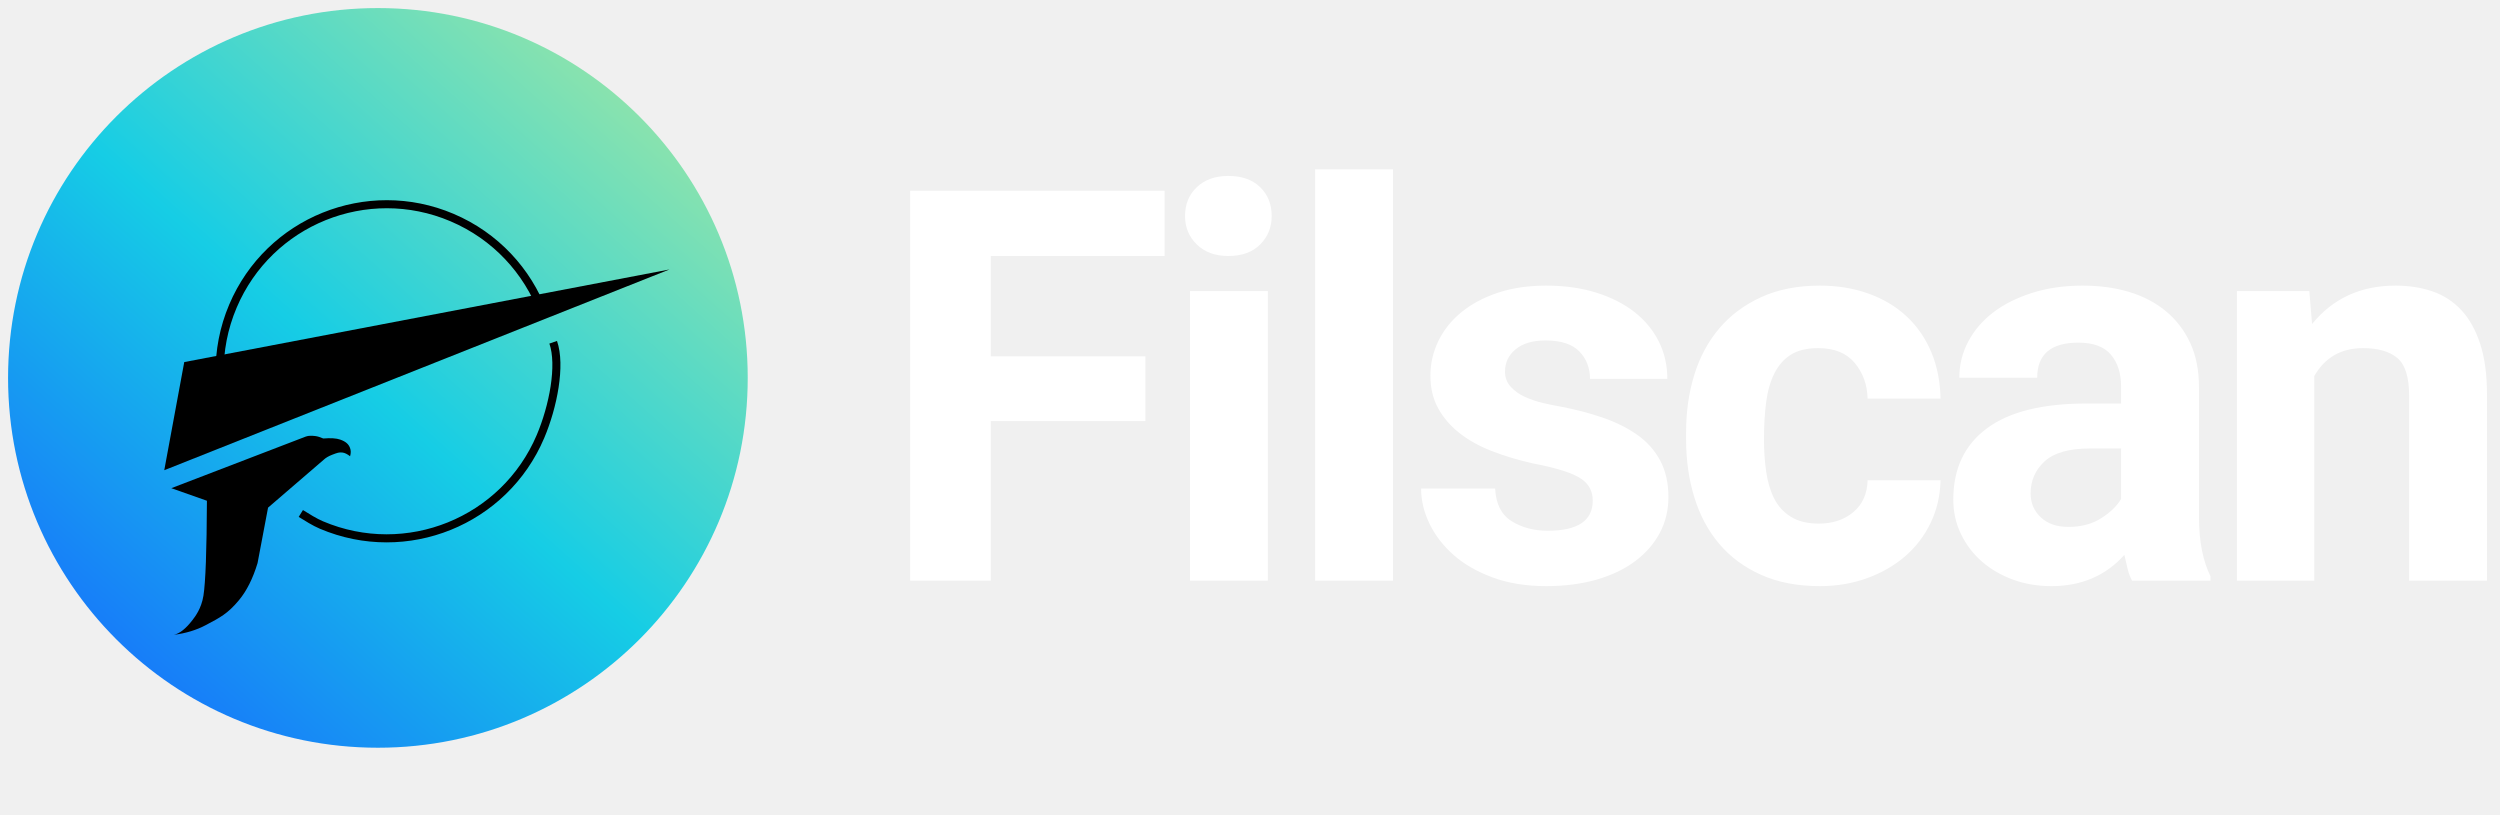
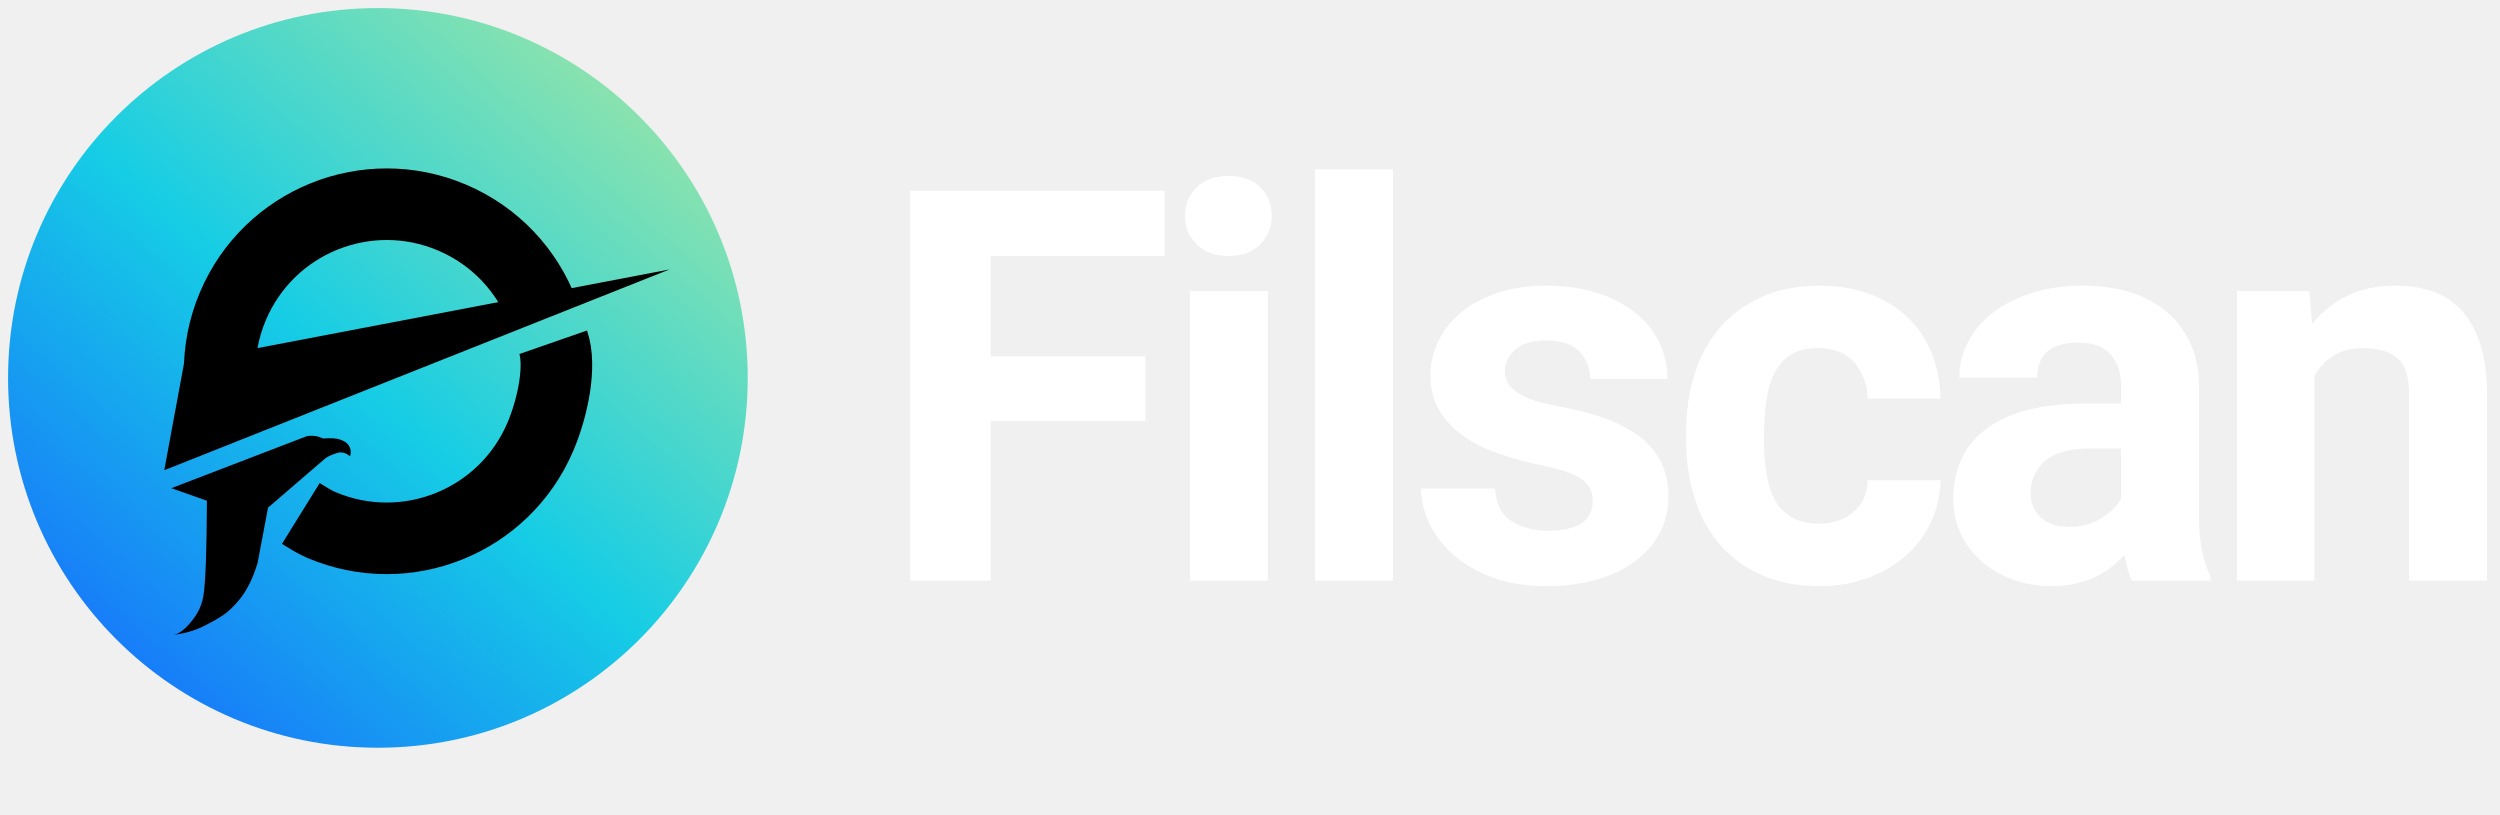
<svg xmlns="http://www.w3.org/2000/svg" width="310px" height="101px" viewBox="0 0 310 101" version="1.1">
  <defs>
    <linearGradient x1="5.404%" y1="98.113%" x2="92.773%" y2="1.42108547e-12%" id="linearGradient-1">
      <stop stop-color="#1764FF" offset="0%" />
      <stop stop-color="#16CDE5" offset="48.309%" />
      <stop stop-color="#ABE99E" offset="100%" />
    </linearGradient>
  </defs>
-   <g id="页面-2" stroke="none" strokeWidth="1" fill="none" fillRule="evenodd">
+   <g id="页面-2" stroke="none" stroke-width="1" fill="none" fillRule="evenodd">
    <g id="编组-5备份" transform="translate(1, 0)">
      <g id="编组备份-11" transform="translate(0, 1)">
        <circle id="椭圆形" fill="url(#linearGradient-1)" cx="45.859" cy="45.859" r="45.859" />
        <g id="编组备份-12" transform="translate(45.61331, 52.0144) rotate(-7) translate(-45.61331, -52.0144) translate(6.613308, 11.51441)">
          <g id="编组-23" transform="translate(35.09344, 42.10639) rotate(-330) translate(-35.09344, -42.10639) translate(12.59344, 11.10639)">
-             <path d="M38.566,6.408 C34.795,2.46 29.478,-4.30588898e-12 23.587,-4.30588898e-12 C12.149,-4.30588898e-12 2.876,9.273 2.876,20.711 C2.876,26.667 5.39,32.036 9.415,35.815 M20.673,41.103 C21.591,41.245 22.653,41.422 23.587,41.422 C35.025,41.422 44.298,32.15 44.298,20.711 C44.298,16.684 43.225,11.587 41.183,9.332" id="形状备份" stroke="#000000" strokeWidth="8.876" />
+             <path d="M38.566,6.408 C34.795,2.46 29.478,-4.30588898e-12 23.587,-4.30588898e-12 C12.149,-4.30588898e-12 2.876,9.273 2.876,20.711 C2.876,26.667 5.39,32.036 9.415,35.815 M20.673,41.103 C21.591,41.245 22.653,41.422 23.587,41.422 C35.025,41.422 44.298,32.15 44.298,20.711 C44.298,16.684 43.225,11.587 41.183,9.332" id="形状备份" stroke="#000000" stroke-width="8.876" />
            <path d="M8.448,36.396 C20.112,36.396 26.067,36.396 26.314,36.396 C26.684,36.396 27.088,36.581 27.434,36.76 C27.665,36.88 27.936,37.091 28.247,37.396 C29.138,37.656 29.774,37.949 30.158,38.275 C30.733,38.765 30.924,39.179 30.924,39.674 C30.924,40.004 30.803,40.327 30.561,40.642 C30.335,40.266 30.097,40.011 29.847,39.877 C29.471,39.676 29.24,39.674 28.543,39.674 C28.079,39.674 27.68,39.742 27.347,39.877 L18.782,42.947 L15.102,48.901 C13.878,50.476 12.616,51.628 11.315,52.359 C9.364,53.456 8.295,53.538 6.354,53.778 C5.06,53.939 3.684,53.841 2.225,53.485 C2.963,53.596 3.902,53.301 5.044,52.599 C5.491,52.325 6.584,51.666 7.392,50.264 C8.231,48.808 9.77,45.198 12.011,39.433 L8.448,36.396 Z" id="路径-43" fill="#000000" transform="translate(16.57463, 45.12465) rotate(-44) translate(-16.57463, -45.12465) " />
          </g>
          <polygon id="路径-34备份-2" fill="#000000" transform="translate(43.63506, 33.27682) rotate(-330) translate(-43.63506, -33.27682) " points="21.142 56.976 69.086 9.578 18.184 43.664" />
        </g>
      </g>
      <path d="M121.856,72 L121.856,52.212 L141.032,52.212 L141.032,44.188 L121.856,44.188 L121.856,31.744 L143.412,31.744 L143.412,23.652 L111.86,23.652 L111.86,72 L121.856,72 Z M151.316,31.744 C152.993,31.744 154.308,31.268 155.26,30.316 C156.212,29.364 156.688,28.185 156.688,26.78 C156.688,25.329 156.212,24.139 155.26,23.21 C154.308,22.281 152.993,21.816 151.316,21.816 C149.684,21.816 148.381,22.281 147.406,23.21 C146.431,24.139 145.944,25.329 145.944,26.78 C145.944,28.185 146.431,29.364 147.406,30.316 C148.381,31.268 149.684,31.744 151.316,31.744 Z M156.212,72 L156.212,36.096 L146.556,36.096 L146.556,72 L156.212,72 Z M171.732,72 L171.732,21 L162.076,21 L162.076,72 L171.732,72 Z M190.72,72.68 C193.032,72.68 195.129,72.408 197.01,71.864 C198.891,71.32 200.489,70.549 201.804,69.552 C203.119,68.555 204.127,67.387 204.83,66.05 C205.533,64.713 205.884,63.251 205.884,61.664 C205.884,59.896 205.544,58.377 204.864,57.108 C204.184,55.839 203.232,54.773 202.008,53.912 C200.784,53.051 199.345,52.337 197.69,51.77 C196.035,51.203 194.233,50.739 192.284,50.376 C191.74,50.285 191.083,50.149 190.312,49.968 C189.541,49.787 188.805,49.537 188.102,49.22 C187.399,48.903 186.81,48.483 186.334,47.962 C185.858,47.441 185.62,46.817 185.62,46.092 C185.62,44.959 186.062,44.029 186.946,43.304 C187.83,42.579 189.065,42.216 190.652,42.216 C192.556,42.216 193.95,42.669 194.834,43.576 C195.718,44.483 196.16,45.616 196.16,46.976 L196.16,46.976 L205.748,46.976 C205.748,45.299 205.397,43.757 204.694,42.352 C203.991,40.947 202.994,39.734 201.702,38.714 C200.41,37.694 198.835,36.889 196.976,36.3 C195.117,35.711 193.032,35.416 190.72,35.416 C188.499,35.416 186.504,35.711 184.736,36.3 C182.968,36.889 181.461,37.694 180.214,38.714 C178.967,39.734 178.015,40.924 177.358,42.284 C176.701,43.644 176.372,45.072 176.372,46.568 C176.372,48.109 176.689,49.458 177.324,50.614 C177.959,51.77 178.831,52.79 179.942,53.674 C181.053,54.558 182.39,55.306 183.954,55.918 C185.518,56.53 187.207,57.04 189.02,57.448 C192.103,58.037 194.143,58.695 195.14,59.42 C196.047,60.055 196.5,60.939 196.5,62.072 C196.5,64.565 194.641,65.812 190.924,65.812 C189.201,65.812 187.705,65.415 186.436,64.622 C185.167,63.829 184.487,62.48 184.396,60.576 L184.396,60.576 L175.216,60.576 C175.216,62.027 175.556,63.466 176.236,64.894 C176.916,66.322 177.902,67.614 179.194,68.77 C180.486,69.926 182.107,70.867 184.056,71.592 C186.005,72.317 188.227,72.68 190.72,72.68 Z M224.668,72.68 C226.753,72.68 228.703,72.351 230.516,71.694 C232.329,71.037 233.905,70.13 235.242,68.974 C236.579,67.818 237.633,66.435 238.404,64.826 C239.175,63.217 239.583,61.46 239.628,59.556 L239.628,59.556 L230.584,59.556 C230.539,61.233 229.949,62.548 228.816,63.5 C227.683,64.452 226.255,64.928 224.532,64.928 C223.127,64.928 221.971,64.645 221.064,64.078 C220.157,63.511 219.466,62.752 218.99,61.8 C218.514,60.848 218.185,59.737 218.004,58.468 C217.823,57.199 217.732,55.884 217.732,54.524 C217.732,52.801 217.823,51.249 218.004,49.866 C218.185,48.483 218.525,47.293 219.024,46.296 C219.523,45.299 220.203,44.528 221.064,43.984 C221.925,43.44 223.059,43.168 224.464,43.168 C226.459,43.168 227.966,43.78 228.986,45.004 C230.006,46.228 230.539,47.701 230.584,49.424 L230.584,49.424 L239.628,49.424 C239.583,47.293 239.197,45.367 238.472,43.644 C237.747,41.921 236.727,40.448 235.412,39.224 C234.097,38 232.522,37.059 230.686,36.402 C228.85,35.745 226.844,35.416 224.668,35.416 C221.903,35.416 219.477,35.892 217.392,36.844 C215.307,37.796 213.573,39.088 212.19,40.72 C210.807,42.352 209.776,44.267 209.096,46.466 C208.416,48.665 208.076,51.033 208.076,53.572 L208.076,53.572 L208.076,54.524 C208.076,57.063 208.416,59.443 209.096,61.664 C209.776,63.885 210.807,65.812 212.19,67.444 C213.573,69.076 215.307,70.357 217.392,71.286 C219.477,72.215 221.903,72.68 224.668,72.68 Z M253.38,72.68 C257.097,72.68 260.112,71.388 262.424,68.804 C262.56,69.439 262.696,70.028 262.832,70.572 C262.968,71.116 263.149,71.592 263.376,72 L263.376,72 L273.1,72 L273.1,71.456 C272.647,70.549 272.295,69.484 272.046,68.26 C271.797,67.036 271.672,65.631 271.672,64.044 L271.672,64.044 L271.672,47.996 C271.672,45.911 271.309,44.086 270.584,42.522 C269.859,40.958 268.85,39.643 267.558,38.578 C266.266,37.513 264.747,36.719 263.002,36.198 C261.257,35.677 259.341,35.416 257.256,35.416 C254.944,35.416 252.836,35.722 250.932,36.334 C249.028,36.946 247.419,37.762 246.104,38.782 C244.789,39.802 243.769,41.003 243.044,42.386 C242.319,43.769 241.956,45.253 241.956,46.84 L241.956,46.84 L251.612,46.84 C251.612,43.939 253.312,42.488 256.712,42.488 C258.571,42.488 259.919,42.987 260.758,43.984 C261.597,44.981 262.016,46.296 262.016,47.928 L262.016,47.928 L262.016,50.036 L257.732,50.036 C252.247,50.036 248.121,51.067 245.356,53.13 C242.591,55.193 241.208,58.128 241.208,61.936 C241.208,63.477 241.525,64.905 242.16,66.22 C242.795,67.535 243.656,68.668 244.744,69.62 C245.832,70.572 247.113,71.32 248.586,71.864 C250.059,72.408 251.657,72.68 253.38,72.68 Z M255.488,65.336 C254.037,65.336 252.893,64.939 252.054,64.146 C251.215,63.353 250.796,62.367 250.796,61.188 C250.796,59.601 251.374,58.275 252.53,57.21 C253.686,56.145 255.556,55.612 258.14,55.612 L258.14,55.612 L262.016,55.612 L262.016,61.868 C261.517,62.729 260.701,63.523 259.568,64.248 C258.435,64.973 257.075,65.336 255.488,65.336 Z M285.968,72 L285.968,46.636 C287.283,44.324 289.3,43.168 292.02,43.168 C293.879,43.168 295.295,43.576 296.27,44.392 C297.245,45.208 297.732,46.772 297.732,49.084 L297.732,49.084 L297.732,72 L307.388,72 L307.388,48.948 C307.388,46.455 307.105,44.347 306.538,42.624 C305.971,40.901 305.189,39.507 304.192,38.442 C303.195,37.377 302.005,36.606 300.622,36.13 C299.239,35.654 297.709,35.416 296.032,35.416 C291.725,35.416 288.28,37.003 285.696,40.176 L285.696,40.176 L285.356,36.096 L276.38,36.096 L276.38,72 L285.968,72 Z" id="Filscan" fill="#FFFFFF" fillRule="nonzero" />
    </g>
  </g>
</svg>
